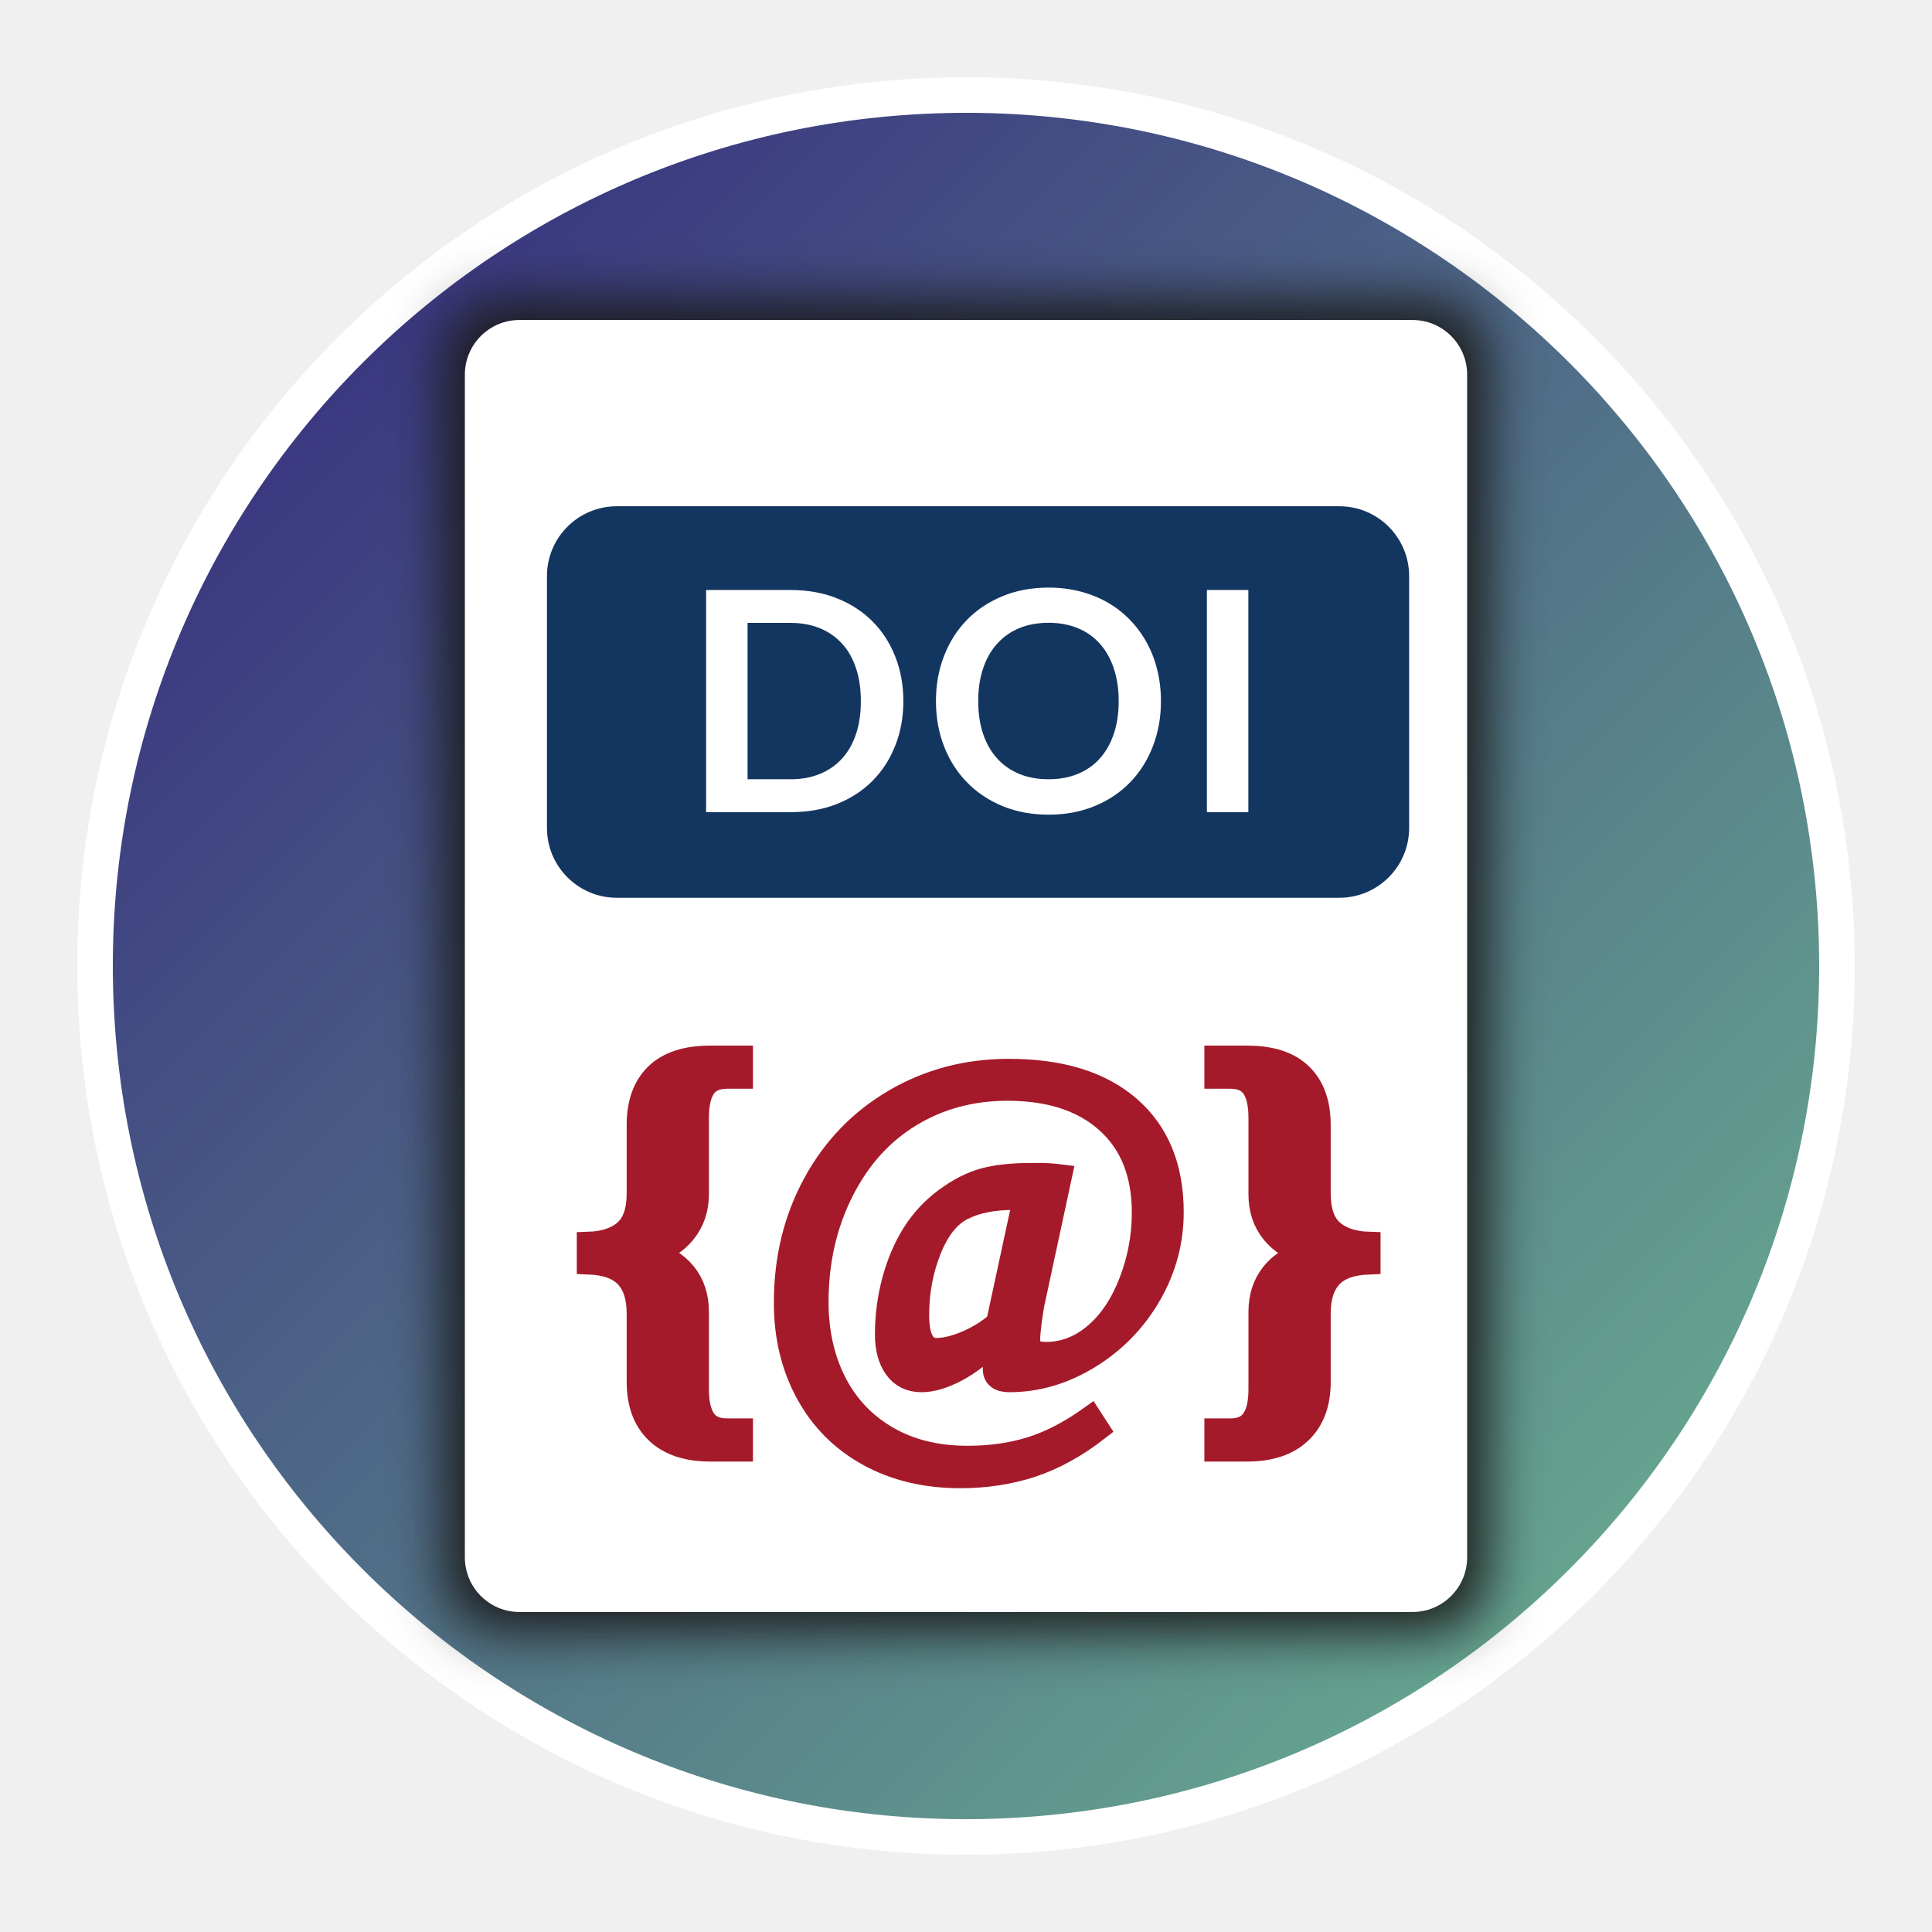
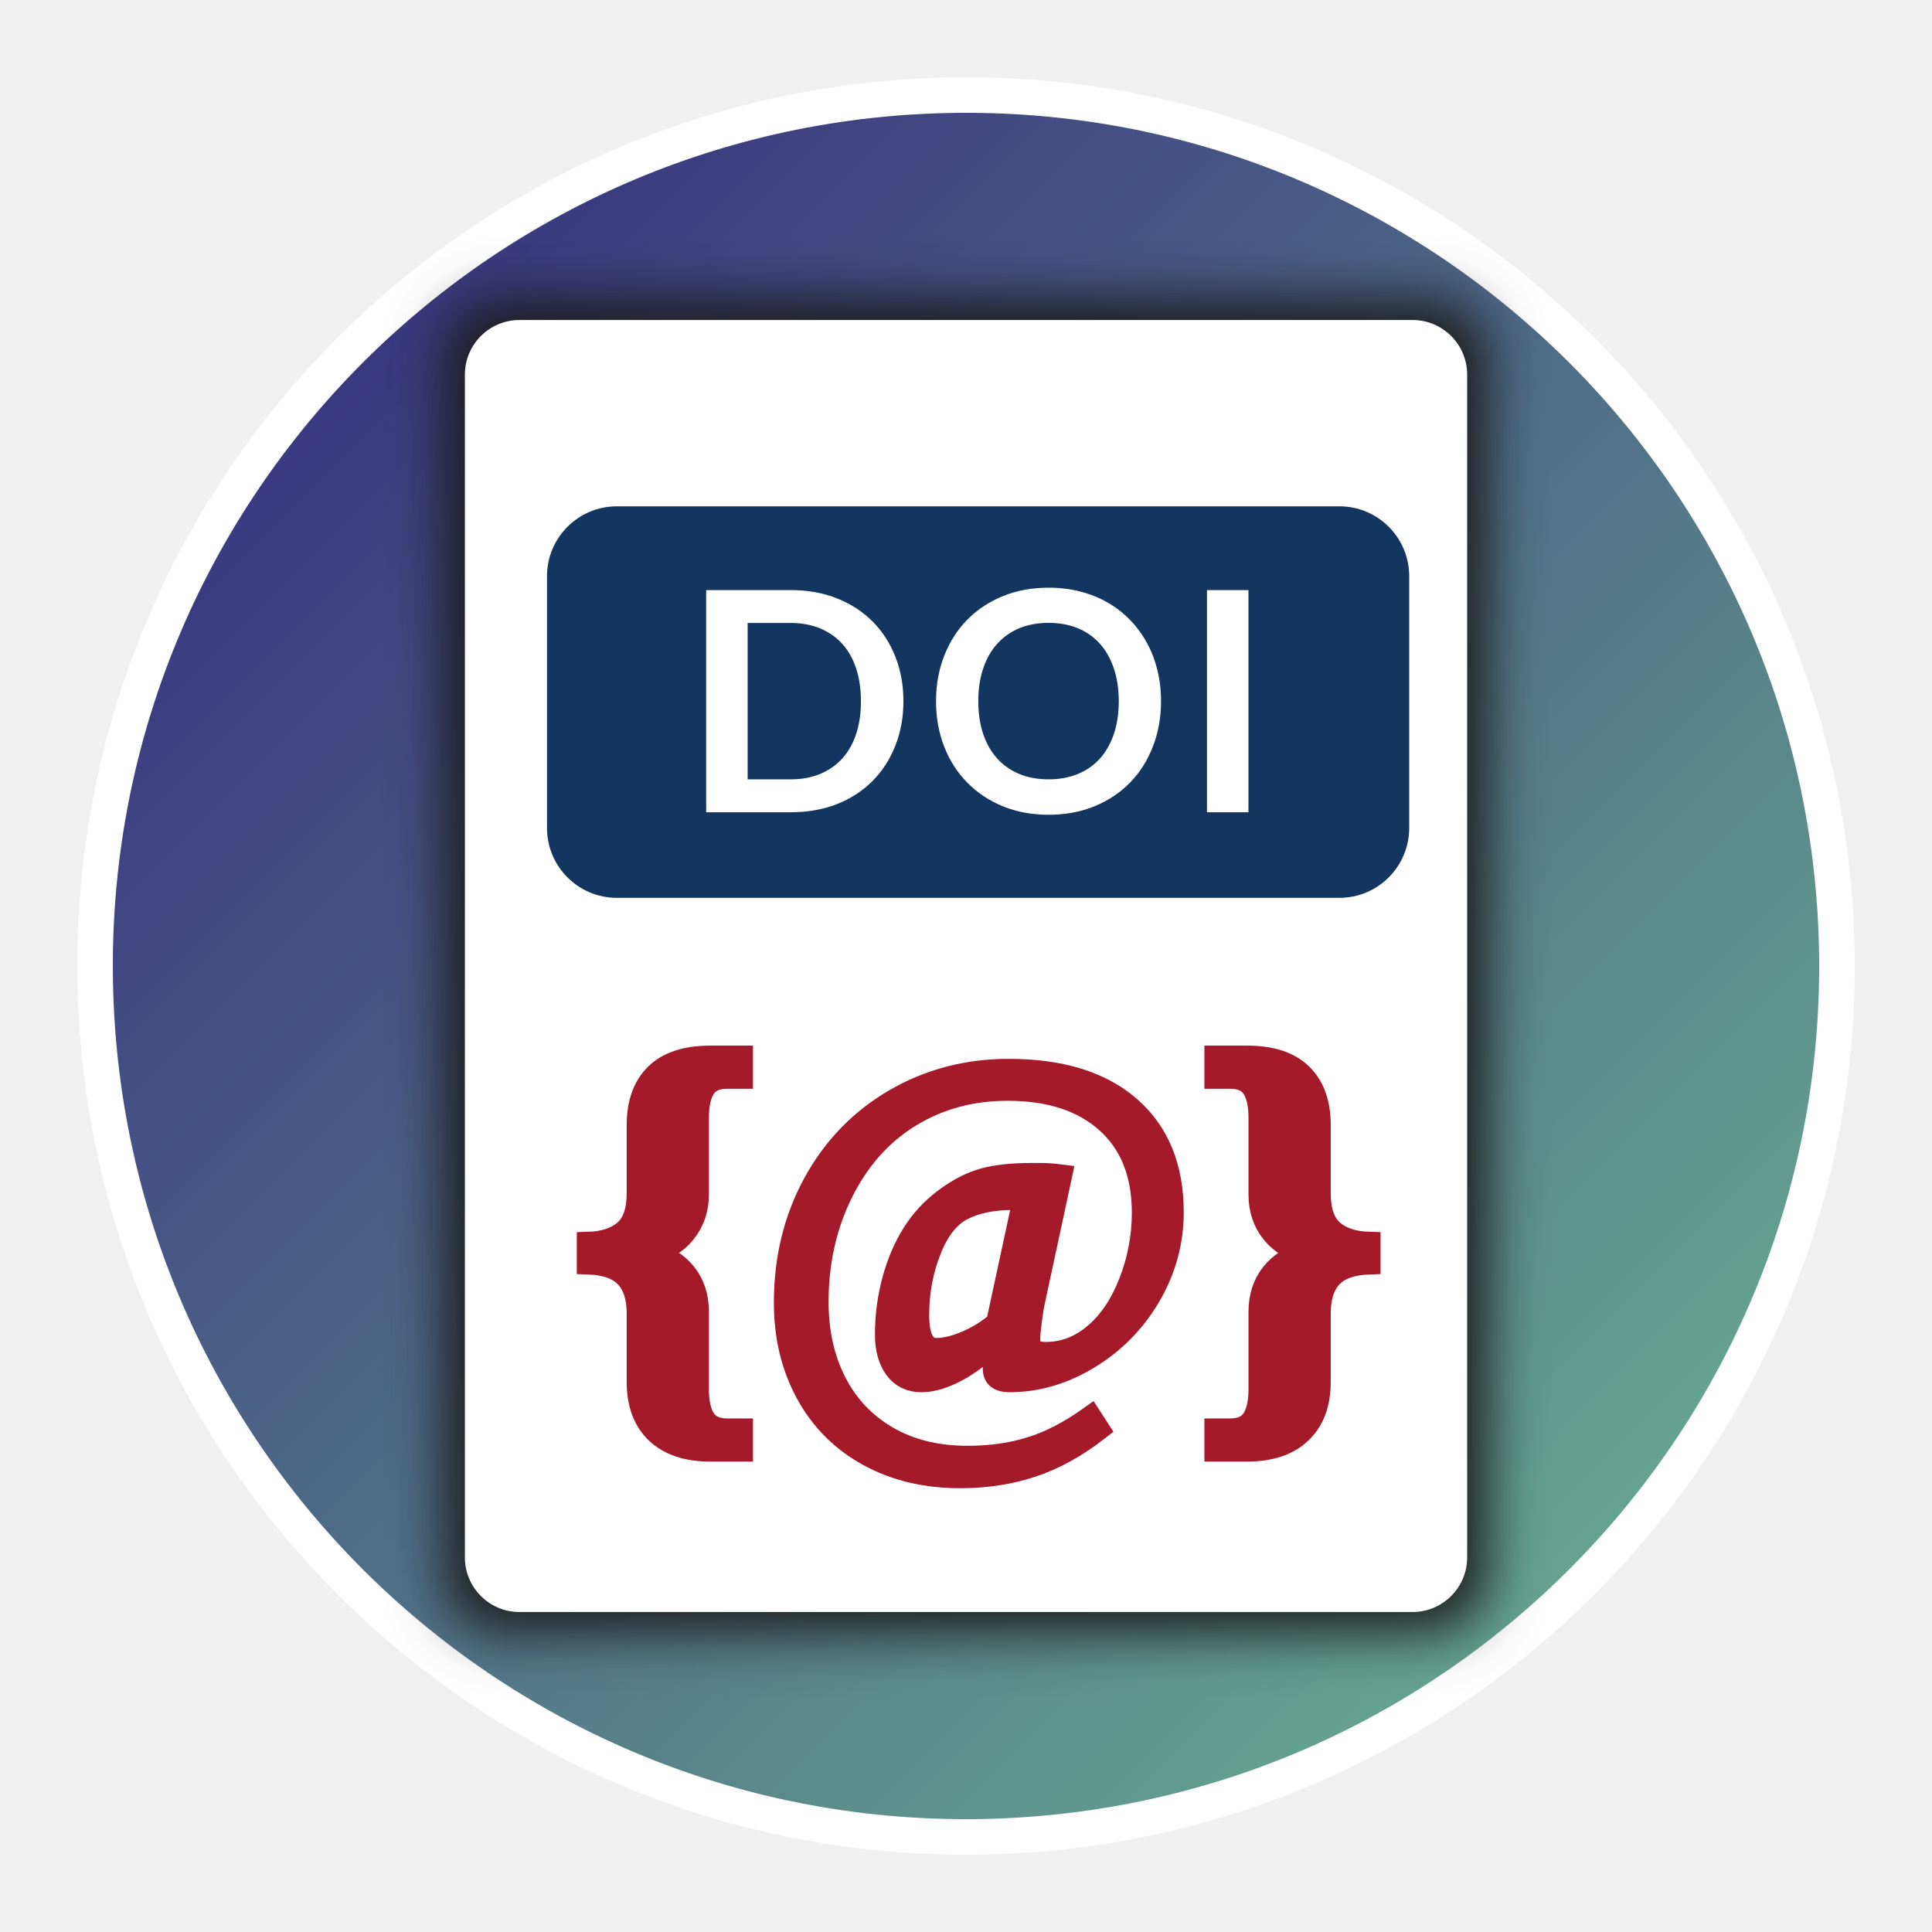
- <svg xmlns="http://www.w3.org/2000/svg" height="500" viewBox="0 0 500 500" width="500" version="1.1" id="svg8">
-   <defs id="defs8" />
-   <linearGradient id="a" gradientUnits="userSpaceOnUse" x1="643.463" x2="182.89" y1="810.874" y2="350.3" gradientTransform="matrix(0.96,0,0,0.96,16.52705,23.22348)">
-     <stop offset="0" stop-color="#65a38f" id="stop1" />
-     <stop offset="1" stop-color="#3b3880" id="stop2" />
+ <svg xmlns="http://www.w3.org/2000/svg" width="500" height="500" version="1.1" viewBox="0 0 500 500">
+   <linearGradient id="a" x1="643.46" x2="182.89" y1="810.87" y2="350.3" gradientTransform="matrix(.96 0 0 .96 16.527 23.223)" gradientUnits="userSpaceOnUse">
+     <stop stop-color="#65a38f" offset="0" />
+     <stop stop-color="#3b3880" offset="1" />
  </linearGradient>
-   <filter id="b" color-interpolation-filters="sRGB" height="1.1" width="1.128" x="-0.064" y="-0.05">
-     <feGaussianBlur result="blur" stdDeviation="8 8" id="feGaussianBlur2" />
+   <filter id="b" x="-.064" y="-.05" width="1.128" height="1.1" color-interpolation-filters="sRGB">
+     <feGaussianBlur result="blur" stdDeviation="8 8" />
  </filter>
-   <g transform="matrix(0.7860611,0,0,0.7860611,-69.34504,-200.9401)" id="g8">
-     <g id="g1" transform="matrix(0.978716,0,0,0.978716,1.87764,5.440809)">
-       <g id="g2" transform="matrix(0.92,0,0,0.92,33.0541,46.44696)">
-         <path d="M 738.066,573.918 A 324.958,324.958 0 0 1 420.006,905.473 324.958,324.958 0 0 1 88.294,587.577 324.958,324.958 0 0 1 406.026,255.708 324.958,324.958 0 0 1 738.052,573.277" fill="url(#a)" id="path1" style="fill:#ffffff;fill-opacity:1;stroke-width:1" />
-         <path d="M 725.07,574.184 A 311.96,311.96 0 0 1 419.733,892.478 311.96,311.96 0 0 1 101.289,587.297 311.96,311.96 0 0 1 406.312,268.703 311.96,311.96 0 0 1 725.057,573.569" fill="url(#a)" id="path2" style="fill:url(#a);stroke-width:0.96" />
-         <g transform="matrix(1.267694,0,0,1.267694,-116.1005,-158.5785)" id="g7">
-           <rect fill="#1a1a1a" filter="url(#b)" height="383.564" ry="16.215" transform="translate(0.345154,4.24144)" width="300.519" x="266.907" y="387.056" id="rect2" />
-           <rect fill="#ffffff" height="372.657" ry="15.754" width="289.091" x="272.966" y="396.75" id="rect3" />
-           <g id="g10" transform="matrix(2.108357,0,0,2.108357,-350.5836,-457.6021)">
-             <g id="g9">
-               <rect fill="#133660" height="53.562" ry="9.555" width="117.951" x="306.983" y="430.702" id="rect4" />
-             </g>
-             <text fill="#133660" font-family="'Times New Roman'" font-size="42.036px" letter-spacing="1.288" stroke-width="2.03" x="365.007" y="472.553" id="text4" style="text-anchor:middle">
-               <tspan fill="#ffffff" font-family="Lato" font-weight="bold" stroke-width="2.03" x="365.851" y="472.553" id="tspan4">DOI</tspan>
+   <g transform="matrix(.78606 0 0 .78606 -69.345 -200.94)">
+     <g transform="matrix(.97872 0 0 .97872 1.8776 5.4408)">
+       <g transform="matrix(.92 0 0 .92 33.054 46.447)">
+         <path d="m738.07 573.92a324.96 324.96 0 0 1-318.06 331.56 324.96 324.96 0 0 1-331.71-317.9 324.96 324.96 0 0 1 317.73-331.87 324.96 324.96 0 0 1 332.03 317.57" fill="#fff" />
+         <path d="m725.07 574.18a311.96 311.96 0 0 1-305.34 318.29 311.96 311.96 0 0 1-318.44-305.18 311.96 311.96 0 0 1 305.02-318.59 311.96 311.96 0 0 1 318.74 304.87" fill="url(#a)" stroke-width=".96" />
+         <g transform="matrix(1.2677 0 0 1.2677 -116.1 -158.58)">
+           <rect transform="translate(.34515 4.2414)" x="266.91" y="387.06" width="300.52" height="383.56" ry="16.215" fill="#1a1a1a" filter="url(#b)" />
+           <rect x="272.97" y="396.75" width="289.09" height="372.66" ry="15.754" fill="#fff" />
+           <g transform="matrix(2.1084 0 0 2.1084 -350.58 -457.6)">
+             <rect x="306.98" y="430.7" width="117.95" height="53.562" ry="9.556" fill="#133660" />
+             <text x="365.007" y="472.553" fill="#133660" font-family="'Times New Roman'" font-size="42.036px" letter-spacing="1.288" stroke-width="2.03" text-anchor="middle">
+               <tspan x="365.851" y="472.553" fill="#ffffff" font-family="Lato" font-weight="bold" stroke-width="2.03">DOI</tspan>
            </text>
          </g>
-           <text style="font-size:136.947px;font-family:'Latin Modern Roman';letter-spacing:5.502;text-anchor:middle;fill:#a51a2a;stroke:#a51a2a;stroke-width:6.613" x="418.419" y="704.377" id="text6">
-             <tspan fill="#a51a2a" font-family="'Times New Roman'" font-weight="bold" stroke="#a51a2a" stroke-width="6.613" x="421.17" y="704.377" id="tspan6">{<tspan font-weight="normal" id="tspan5" style="stroke-width:6.613">@</tspan>}</tspan>
+           <text x="418.419" y="704.377" fill="#a51a2a" font-family="'Latin Modern Roman'" font-size="136.95px" letter-spacing="5.502" stroke="#a51a2a" stroke-width="6.613" text-anchor="middle">
+             <tspan x="421.17" y="704.377" fill="#a51a2a" font-family="'Times New Roman'" font-weight="bold" stroke="#a51a2a" stroke-width="6.613">{<tspan font-weight="normal" stroke-width="6.613">@</tspan>}</tspan>
          </text>
        </g>
      </g>
    </g>
  </g>
</svg>
